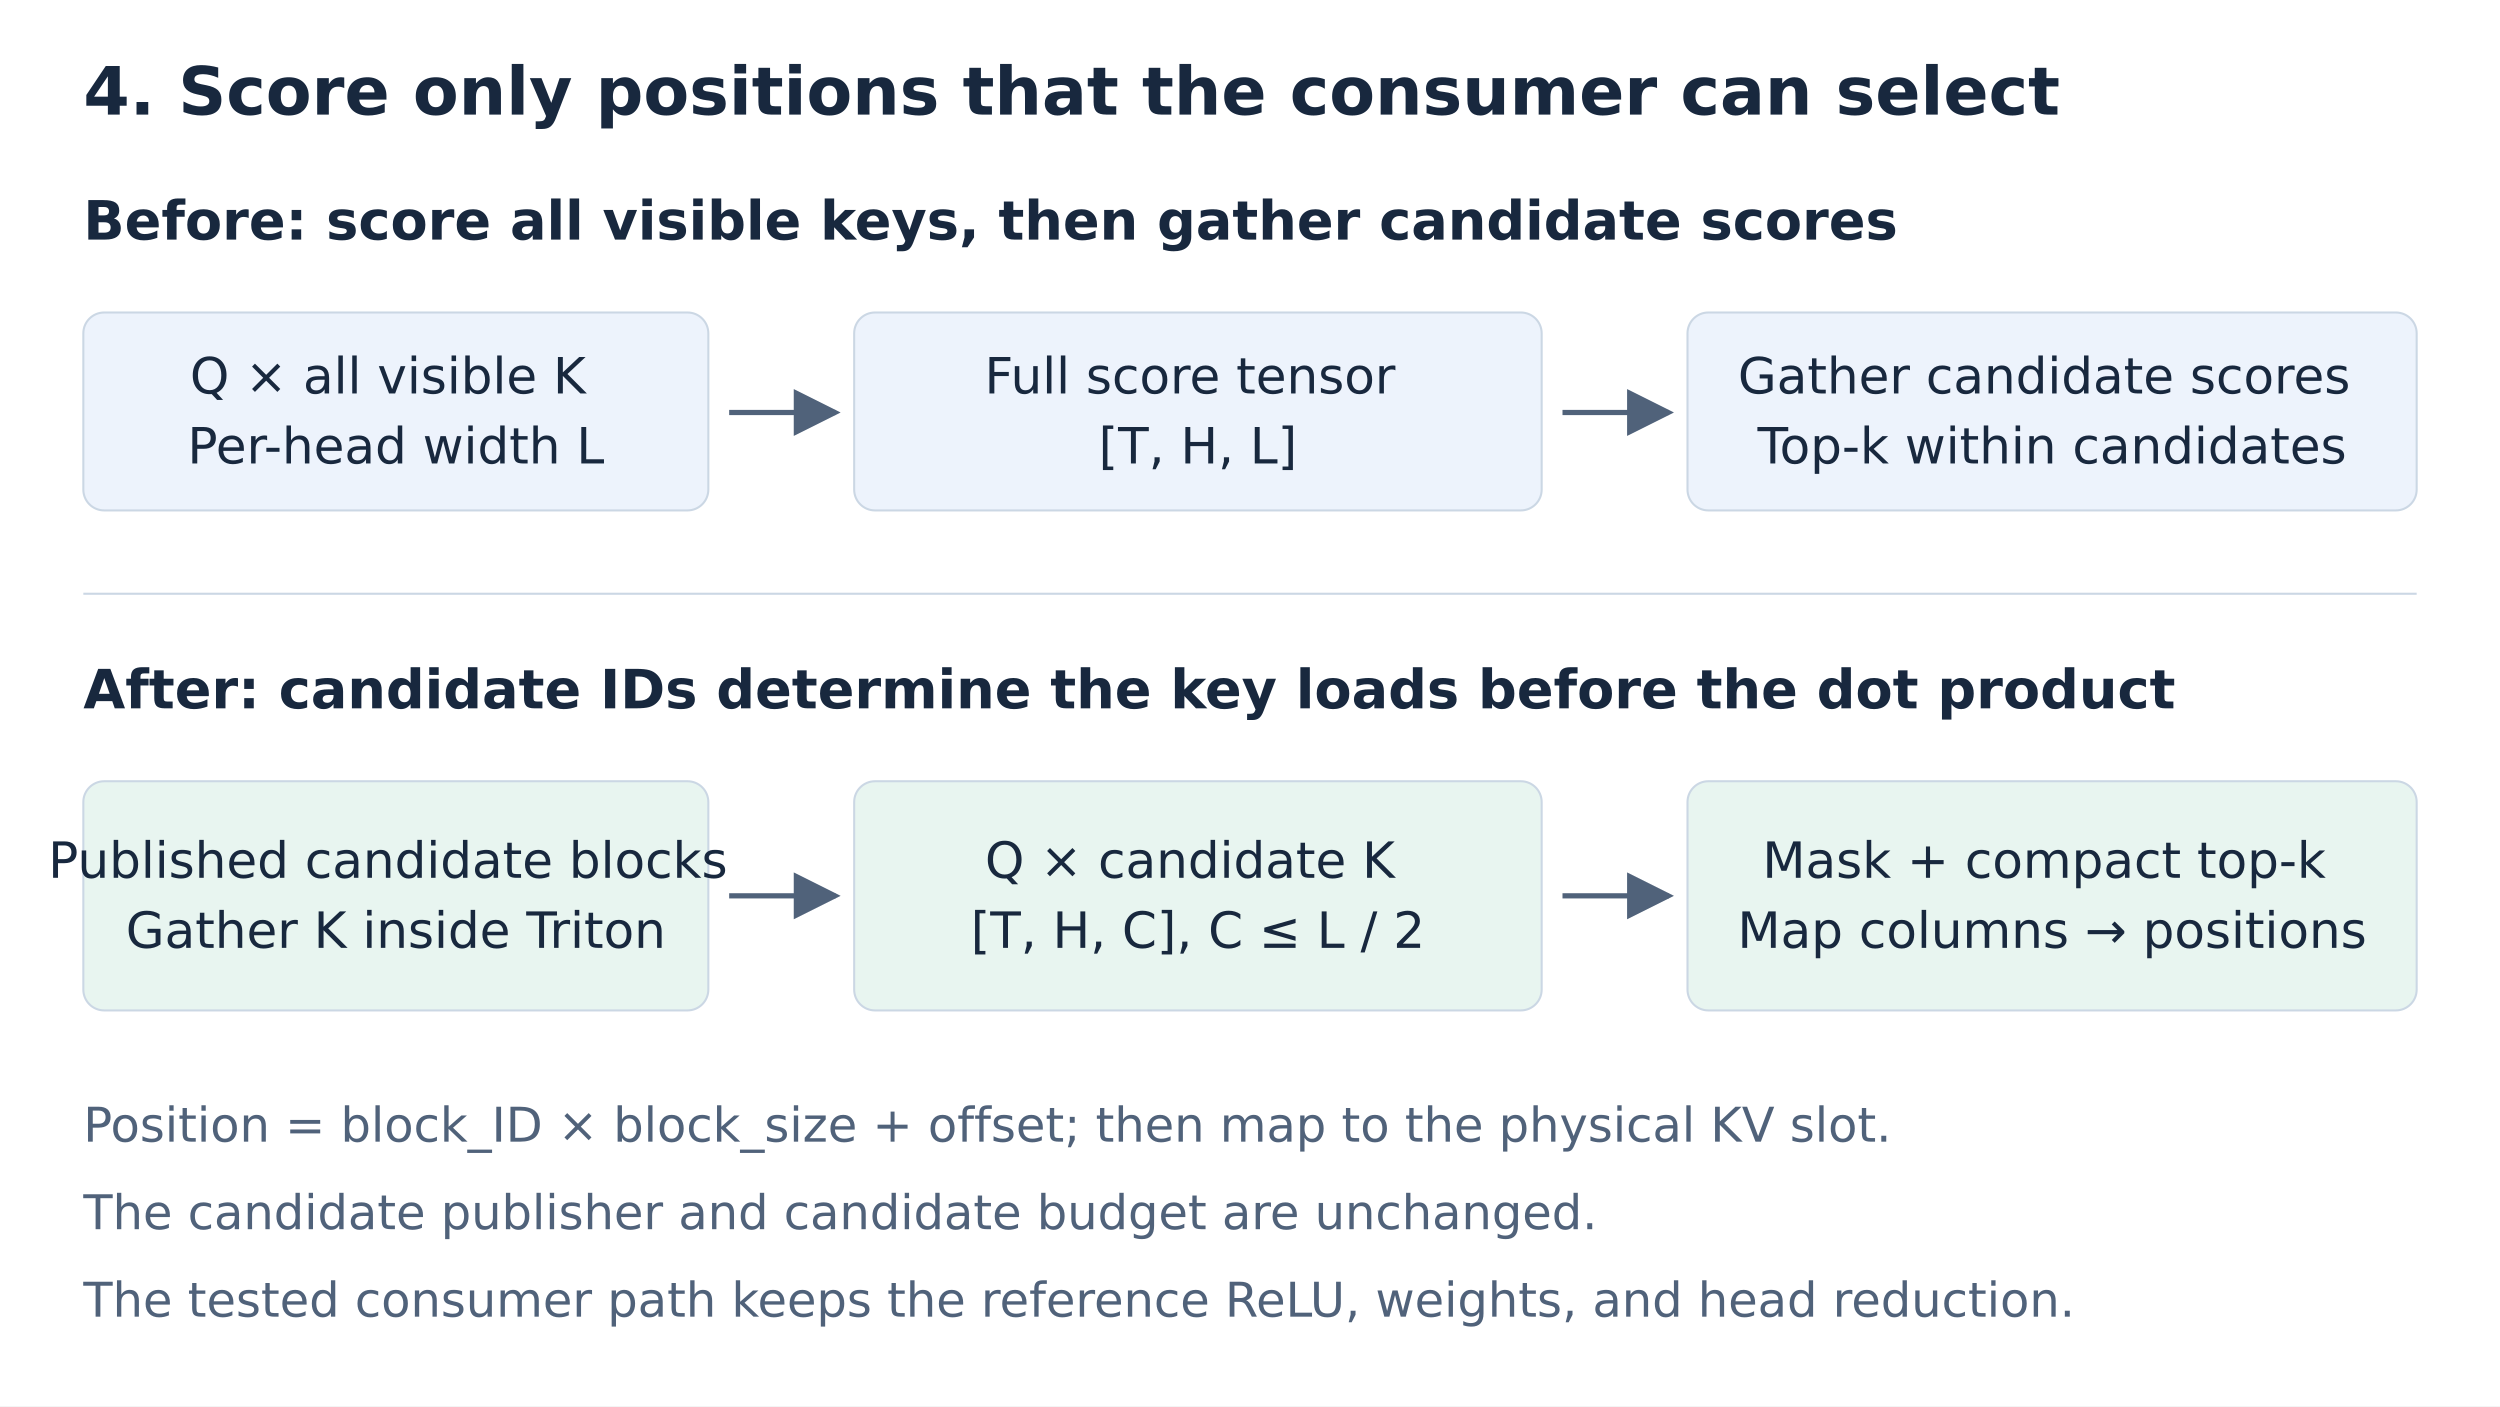
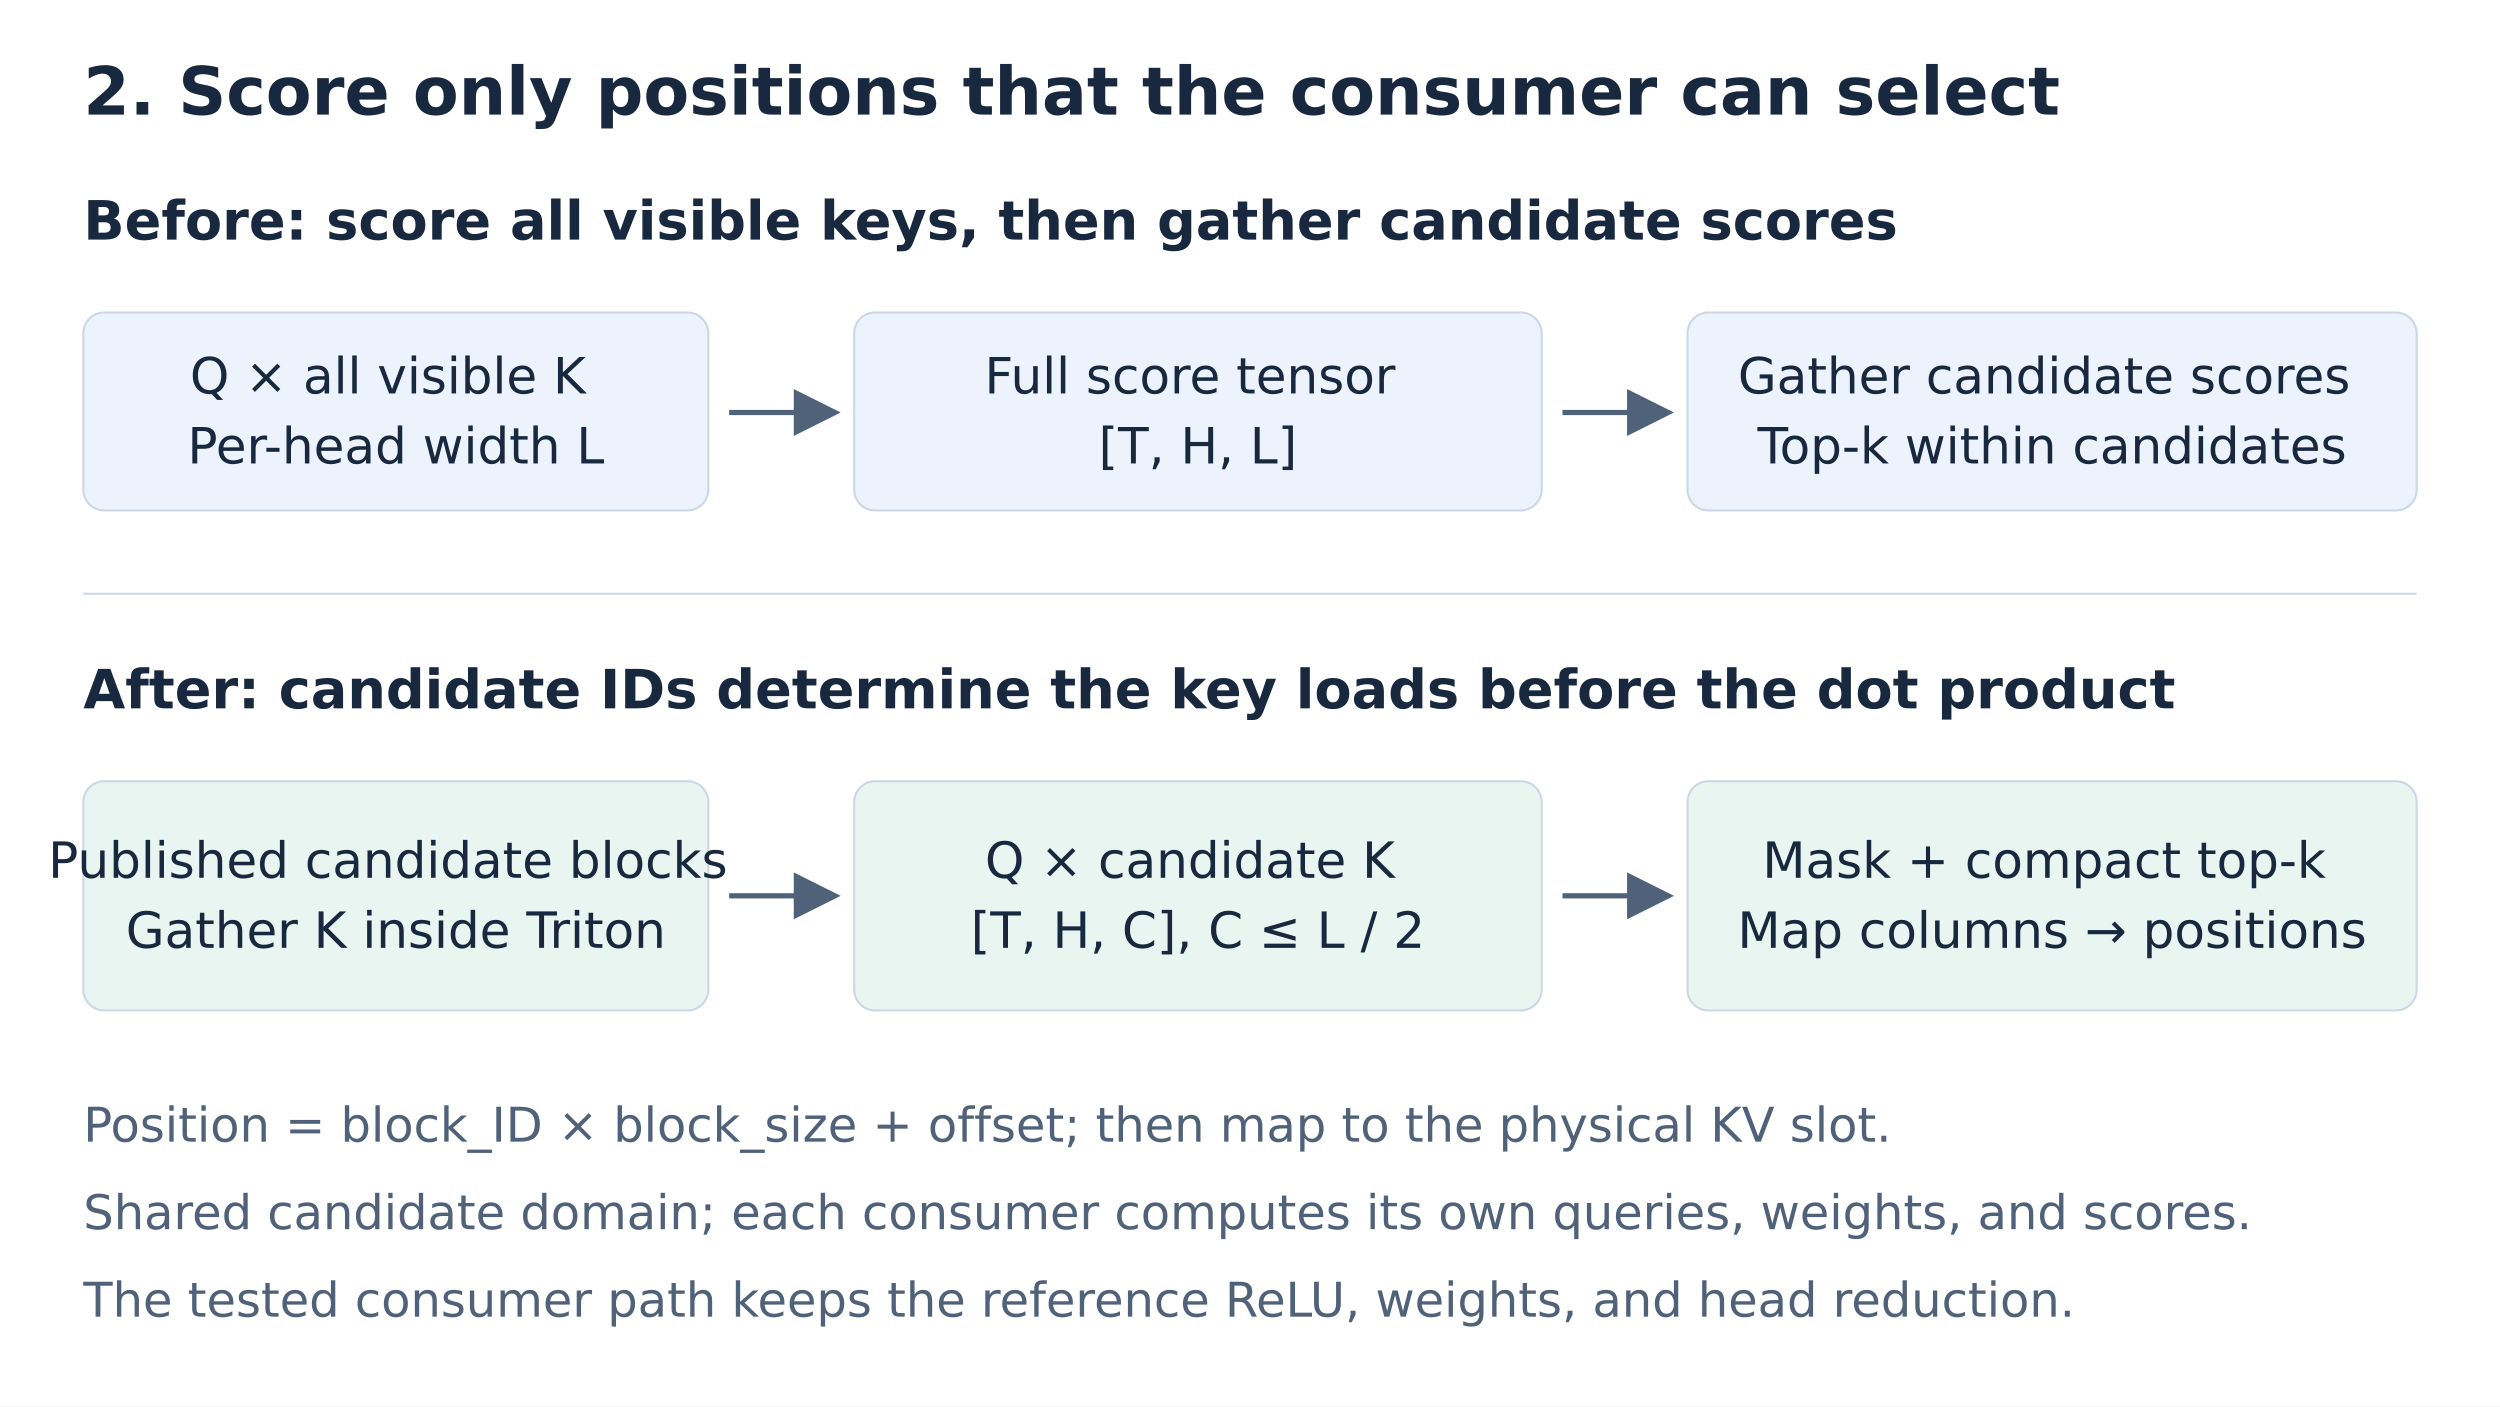
<svg xmlns="http://www.w3.org/2000/svg" width="1200" height="675" viewBox="0 0 1200 675" role="img" aria-labelledby="title description">
  <defs>
    <marker id="arrow" markerWidth="9" markerHeight="9" refX="8" refY="4.5" orient="auto">
      <path d="M0,0 L9,4.5 L0,9 Z" fill="#50627a" />
    </marker>
  </defs>
  <rect width="1200" height="675" fill="white" />
  <g font-family="DejaVu Sans, Arial, sans-serif">
    <text x="40" y="55" font-size="32" fill="#18283e" font-weight="700" text-anchor="start">
-       <tspan x="40" dy="0">4. Score only positions that the consumer can select</tspan>
+       <tspan x="40" dy="0">2. Score only positions that the consumer can select</tspan>
    </text>
    <text x="40" y="115" font-size="26" fill="#18283e" font-weight="600" text-anchor="start">
      <tspan x="40" dy="0">Before: score all visible keys, then gather candidate scores</tspan>
    </text>
    <rect x="40" y="150" width="300" height="95" rx="10" fill="#edf3fc" stroke="#cbd7e4" />
    <text x="190.0" y="188.86" font-size="24" fill="#18283e" font-weight="400" text-anchor="middle">
      <tspan x="190.0" dy="0">Q × all visible K</tspan>
      <tspan x="190.0" dy="33.6">Per-head width L</tspan>
    </text>
    <path d="M350,198 L401,198" stroke="#50627a" stroke-width="2.5" fill="none" marker-end="url(#arrow)" />
    <rect x="410" y="150" width="330" height="95" rx="10" fill="#edf3fc" stroke="#cbd7e4" />
    <text x="575.0" y="188.86" font-size="24" fill="#18283e" font-weight="400" text-anchor="middle">
      <tspan x="575.0" dy="0">Full score tensor</tspan>
      <tspan x="575.0" dy="33.6">[T, H, L]</tspan>
    </text>
    <path d="M750,198 L801,198" stroke="#50627a" stroke-width="2.5" fill="none" marker-end="url(#arrow)" />
    <rect x="810" y="150" width="350" height="95" rx="10" fill="#edf3fc" stroke="#cbd7e4" />
    <text x="985.0" y="188.86" font-size="24" fill="#18283e" font-weight="400" text-anchor="middle">
      <tspan x="985.0" dy="0">Gather candidate scores</tspan>
      <tspan x="985.0" dy="33.6">Top-k within candidates</tspan>
    </text>
    <path d="M40,285 H1160" stroke="#cbd7e4" />
    <text x="40" y="340" font-size="26" fill="#18283e" font-weight="600" text-anchor="start">
      <tspan x="40" dy="0">After: candidate IDs determine the key loads before the dot product</tspan>
    </text>
    <rect x="40" y="375" width="300" height="110" rx="10" fill="#e8f5f0" stroke="#cbd7e4" />
    <text x="190.0" y="421.36" font-size="24" fill="#18283e" font-weight="400" text-anchor="middle">
      <tspan x="190.0" dy="0">Published candidate blocks</tspan>
      <tspan x="190.0" dy="33.6">Gather K inside Triton</tspan>
    </text>
    <path d="M350,430 L401,430" stroke="#50627a" stroke-width="2.5" fill="none" marker-end="url(#arrow)" />
    <rect x="410" y="375" width="330" height="110" rx="10" fill="#e8f5f0" stroke="#cbd7e4" />
    <text x="575.0" y="421.36" font-size="24" fill="#18283e" font-weight="400" text-anchor="middle">
      <tspan x="575.0" dy="0">Q × candidate K</tspan>
      <tspan x="575.0" dy="33.6">[T, H, C], C ≤ L / 2</tspan>
    </text>
    <path d="M750,430 L801,430" stroke="#50627a" stroke-width="2.5" fill="none" marker-end="url(#arrow)" />
    <rect x="810" y="375" width="350" height="110" rx="10" fill="#e8f5f0" stroke="#cbd7e4" />
    <text x="985.0" y="421.36" font-size="24" fill="#18283e" font-weight="400" text-anchor="middle">
      <tspan x="985.0" dy="0">Mask + compact top-k</tspan>
      <tspan x="985.0" dy="33.6">Map columns → positions</tspan>
    </text>
    <text x="40" y="548" font-size="23" fill="#50627a" font-weight="400" text-anchor="start">
      <tspan x="40" dy="0">Position = block_ID × block_size + offset; then map to the physical KV slot.</tspan>
    </text>
    <text x="40" y="590" font-size="23" fill="#50627a" font-weight="400" text-anchor="start">
-       <tspan x="40" dy="0">The candidate publisher and candidate budget are unchanged.</tspan>
+       <tspan x="40" dy="0">Shared candidate domain; each consumer computes its own queries, weights, and scores.</tspan>
    </text>
    <text x="40" y="632" font-size="23" fill="#50627a" font-weight="400" text-anchor="start">
      <tspan x="40" dy="0">The tested consumer path keeps the reference ReLU, weights, and head reduction.</tspan>
    </text>
  </g>
</svg>
